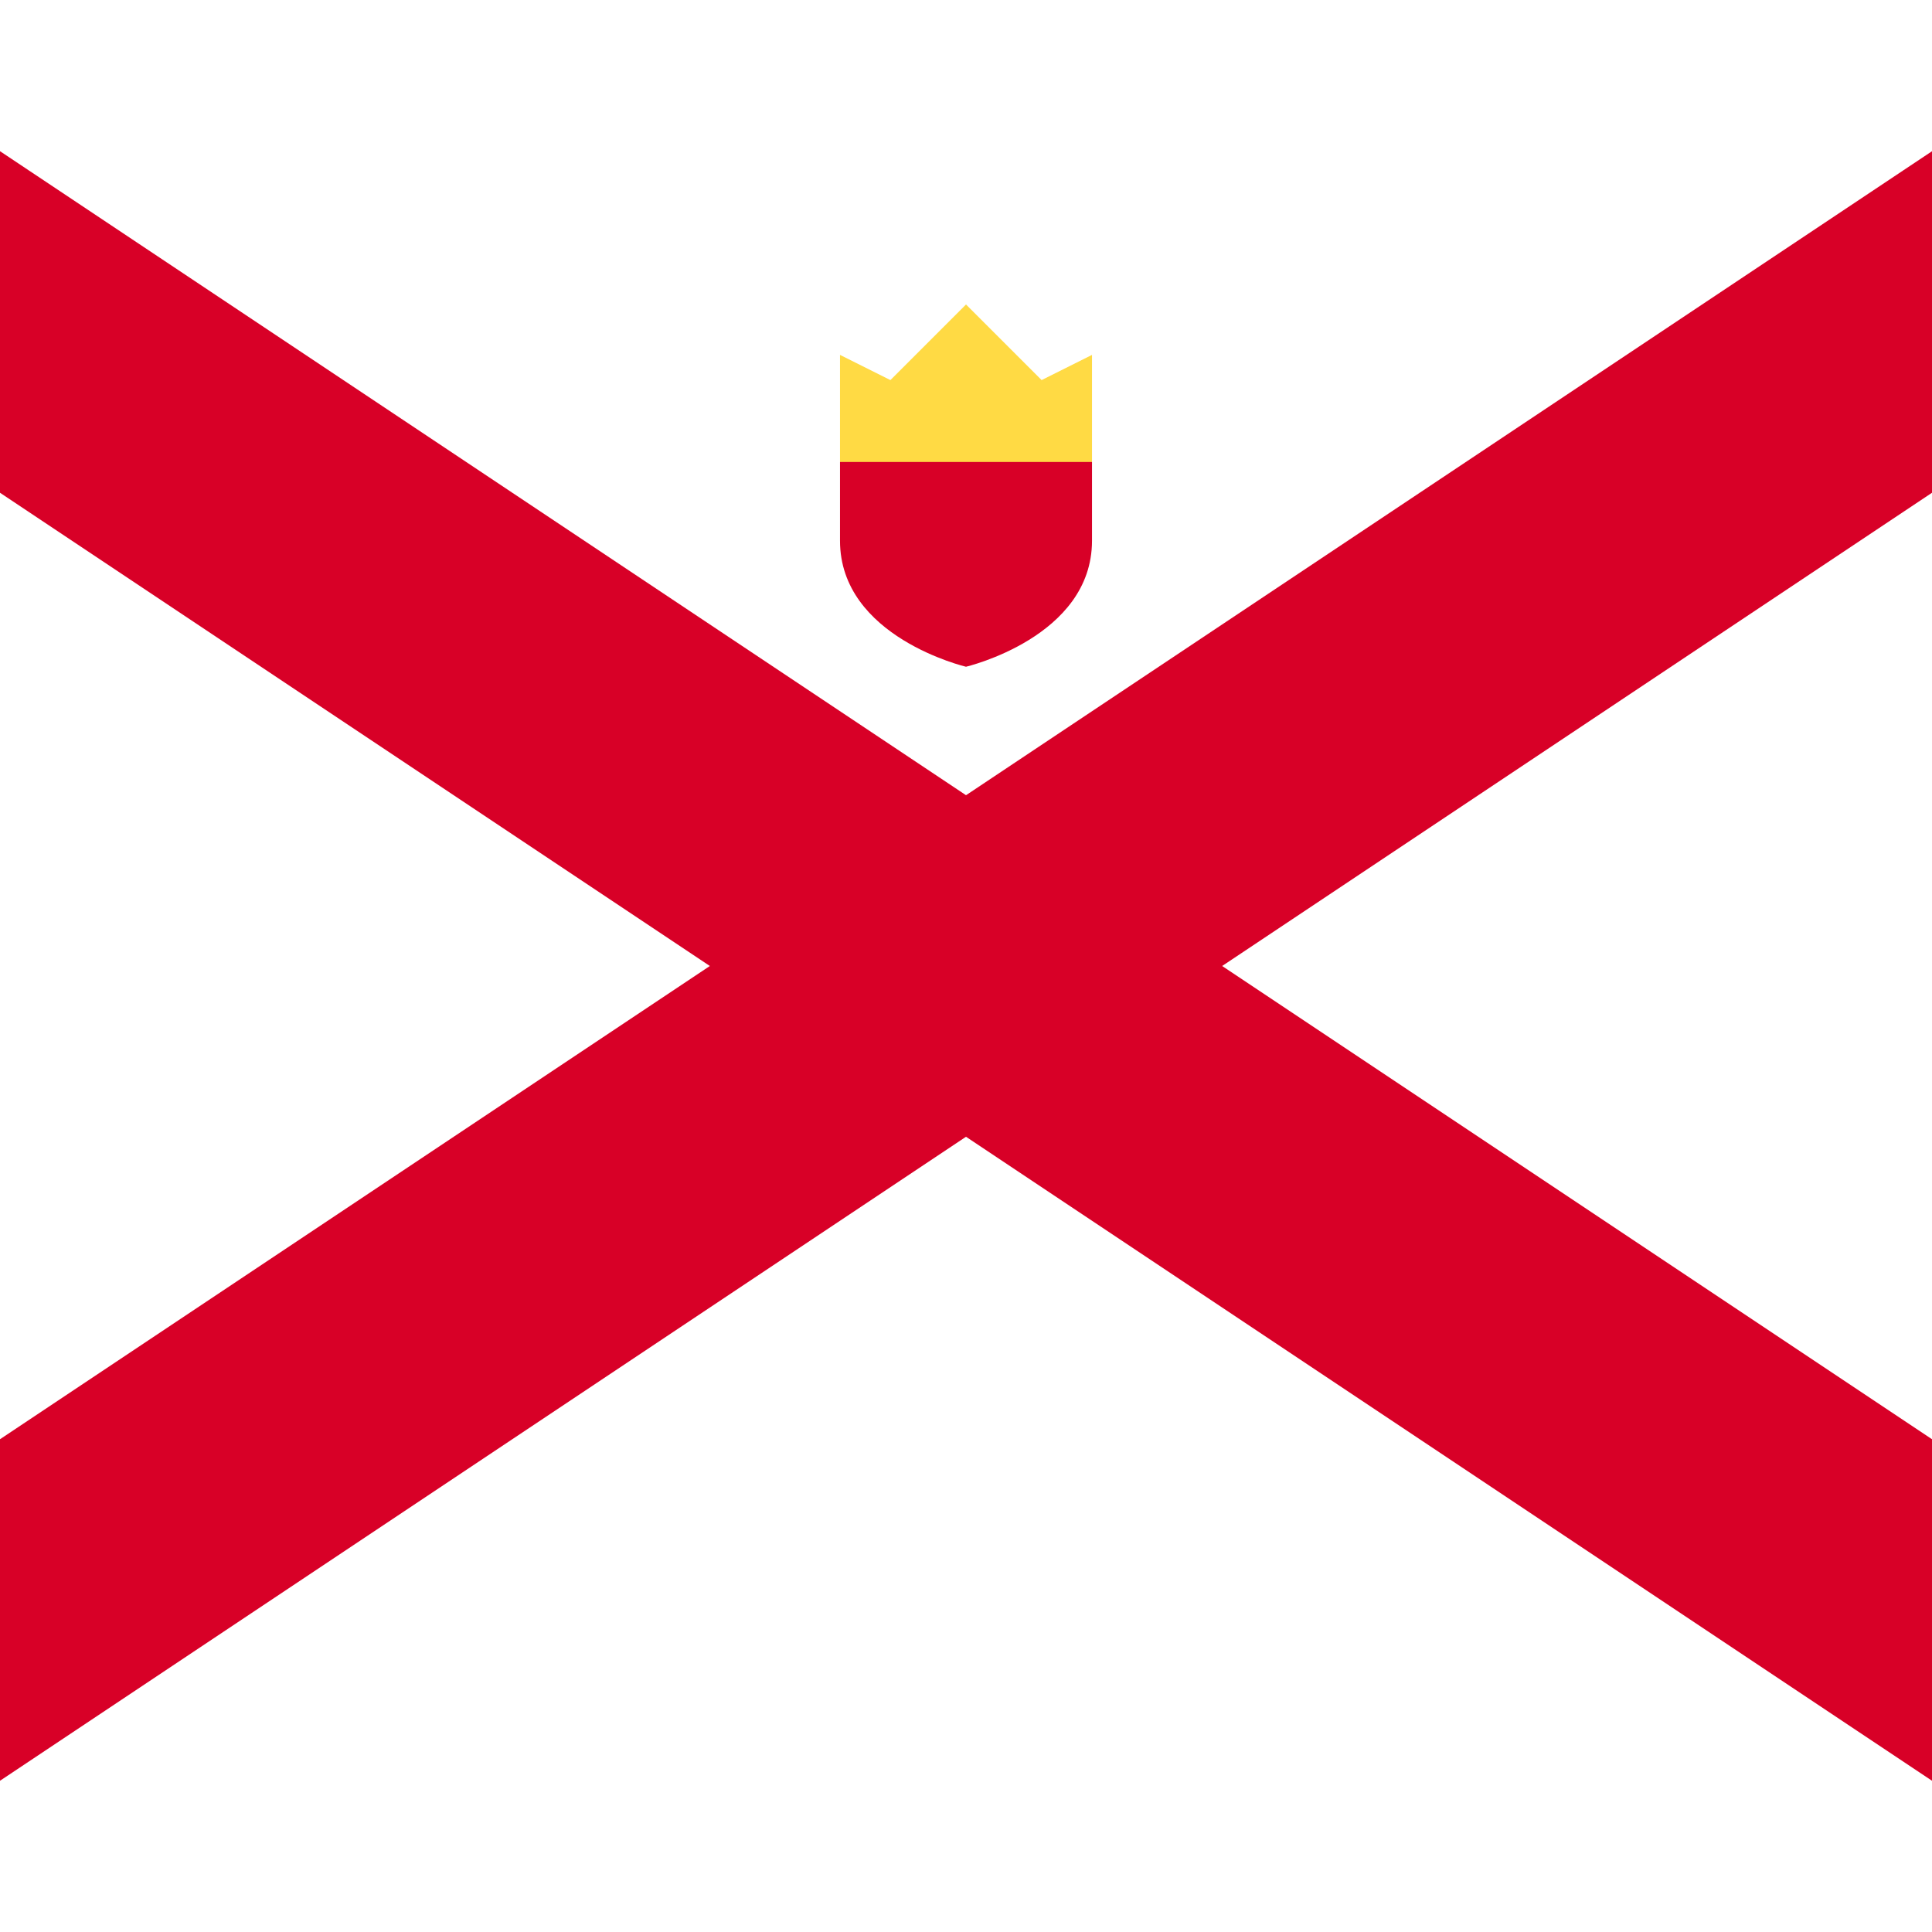
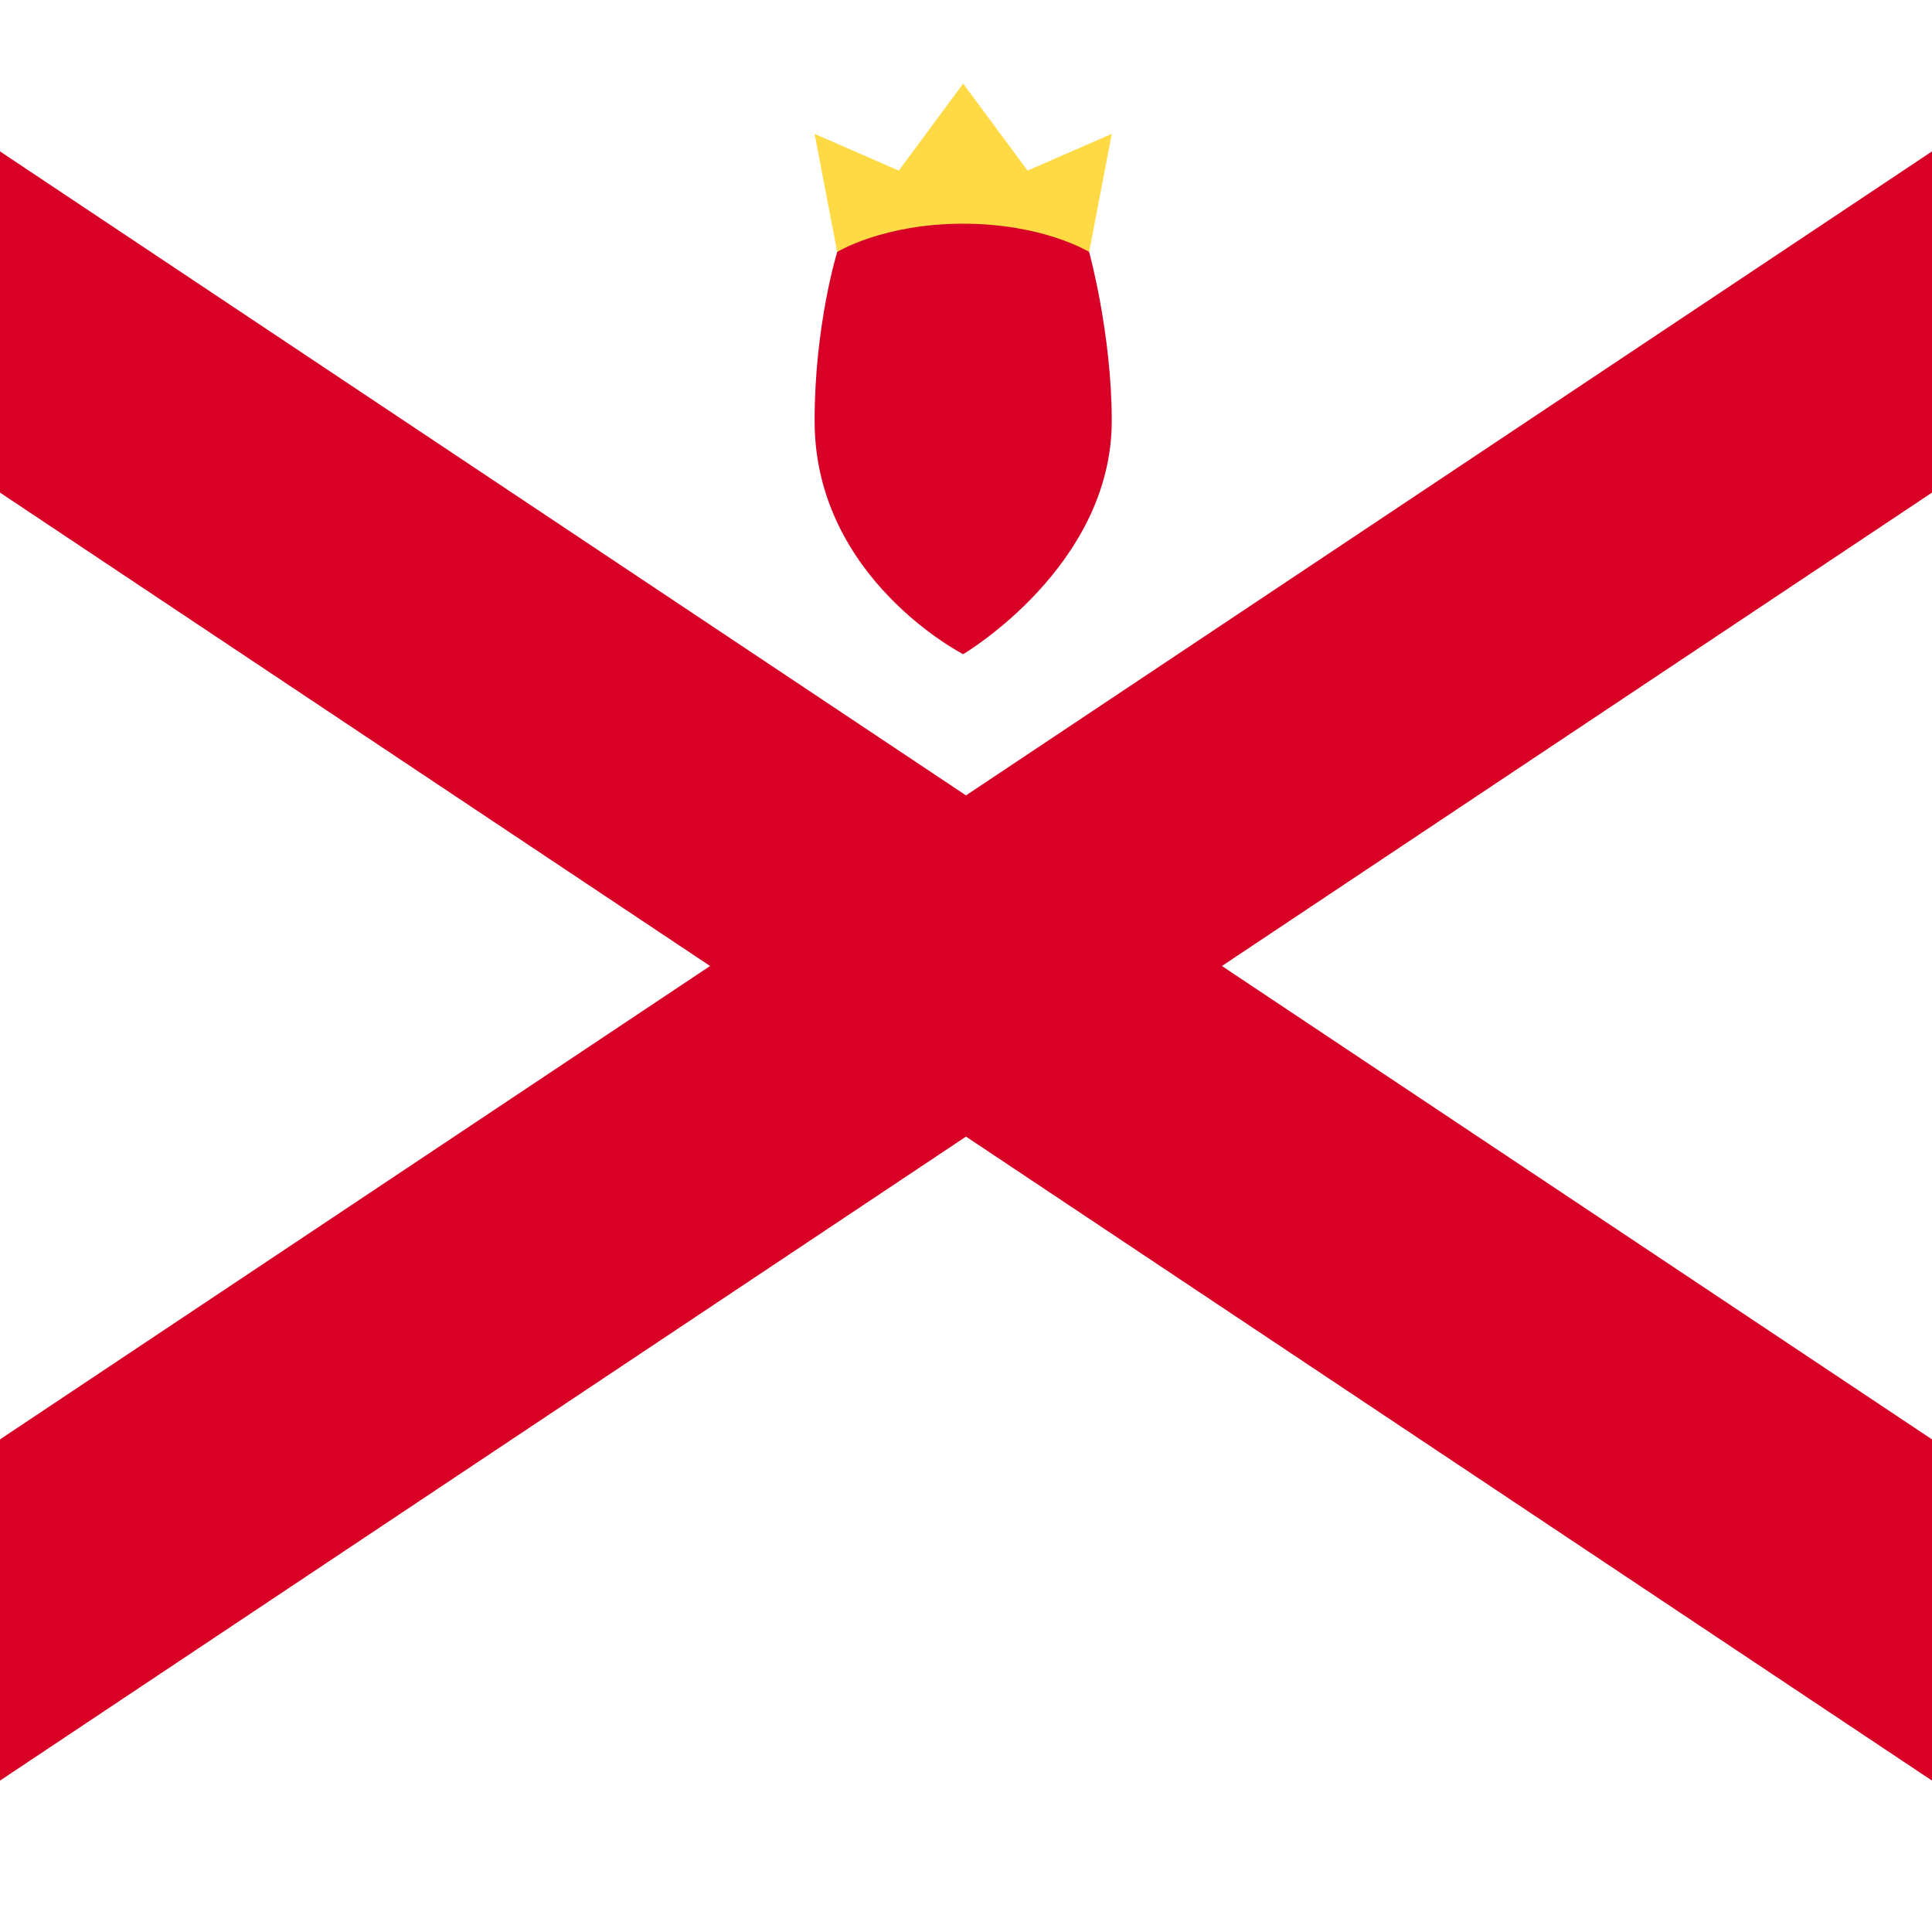
- <svg xmlns="http://www.w3.org/2000/svg" viewBox="85.333 85.333 341.333 341.333">
-   <rect id="SVGCleanerId_0" y="85.334" fill="#FFFFFF" width="512" height="341.337" />
-   <g>
-     <rect id="SVGCleanerId_0_1_" y="85.334" fill="#FFFFFF" width="512" height="341.337" />
-   </g>
-   <polygon fill="#D80027" points="301.255,255.997 512,115.499 512,85.329 466.745,85.329 256,225.826 45.255,85.329 0,85.329   0,115.499 210.745,255.997 0,396.494 0,426.663 45.255,426.663 256,286.167 466.745,426.663 512,426.663 512,396.494 " />
-   <polygon fill="#FFDA44" points="233.739,166.953 256,172.518 278.261,166.953 278.261,148.031 269.357,152.484 256,139.127   242.643,152.484 233.739,148.031 " />
-   <path fill="#D80027" d="M233.739,166.953v13.914c0,17.04,22.261,22.261,22.261,22.261s22.261-5.221,22.261-22.261v-13.914  H233.739z" />
+ <svg xmlns="http://www.w3.org/2000/svg" version="1.1" viewBox="85.5 0 342 342">
+   <rect y="0" fill="#FFFFFF" width="513" height="342" />
+   <polygon fill="#D80027" points="301.8,171 513,30.2 513,0 467.7,0 256.5,140.8 45.3,0 0,0 0,30.2 211.2,171 0,311.8 0,342 45.3,342  256.5,201.2 467.7,342 513,342 513,311.8 " />
+   <polygon fill="#FFDA44" points="233.7,44.6 256,50.2 278.3,44.6 282.3,23.7 267.4,30.2 256,14.8 244.6,30.2 229.7,23.7 " />
+   <path fill="#D80027" d="M233.7,44.6c0,0-4,12.9-4,29.9c0,27.9,26.3,41.3,26.3,41.3s26.3-15.5,26.3-41.3c0-15.4-4-29.9-4-29.9  s-8.1-5-22.3-5S233.7,44.6,233.7,44.6z" />
</svg>
